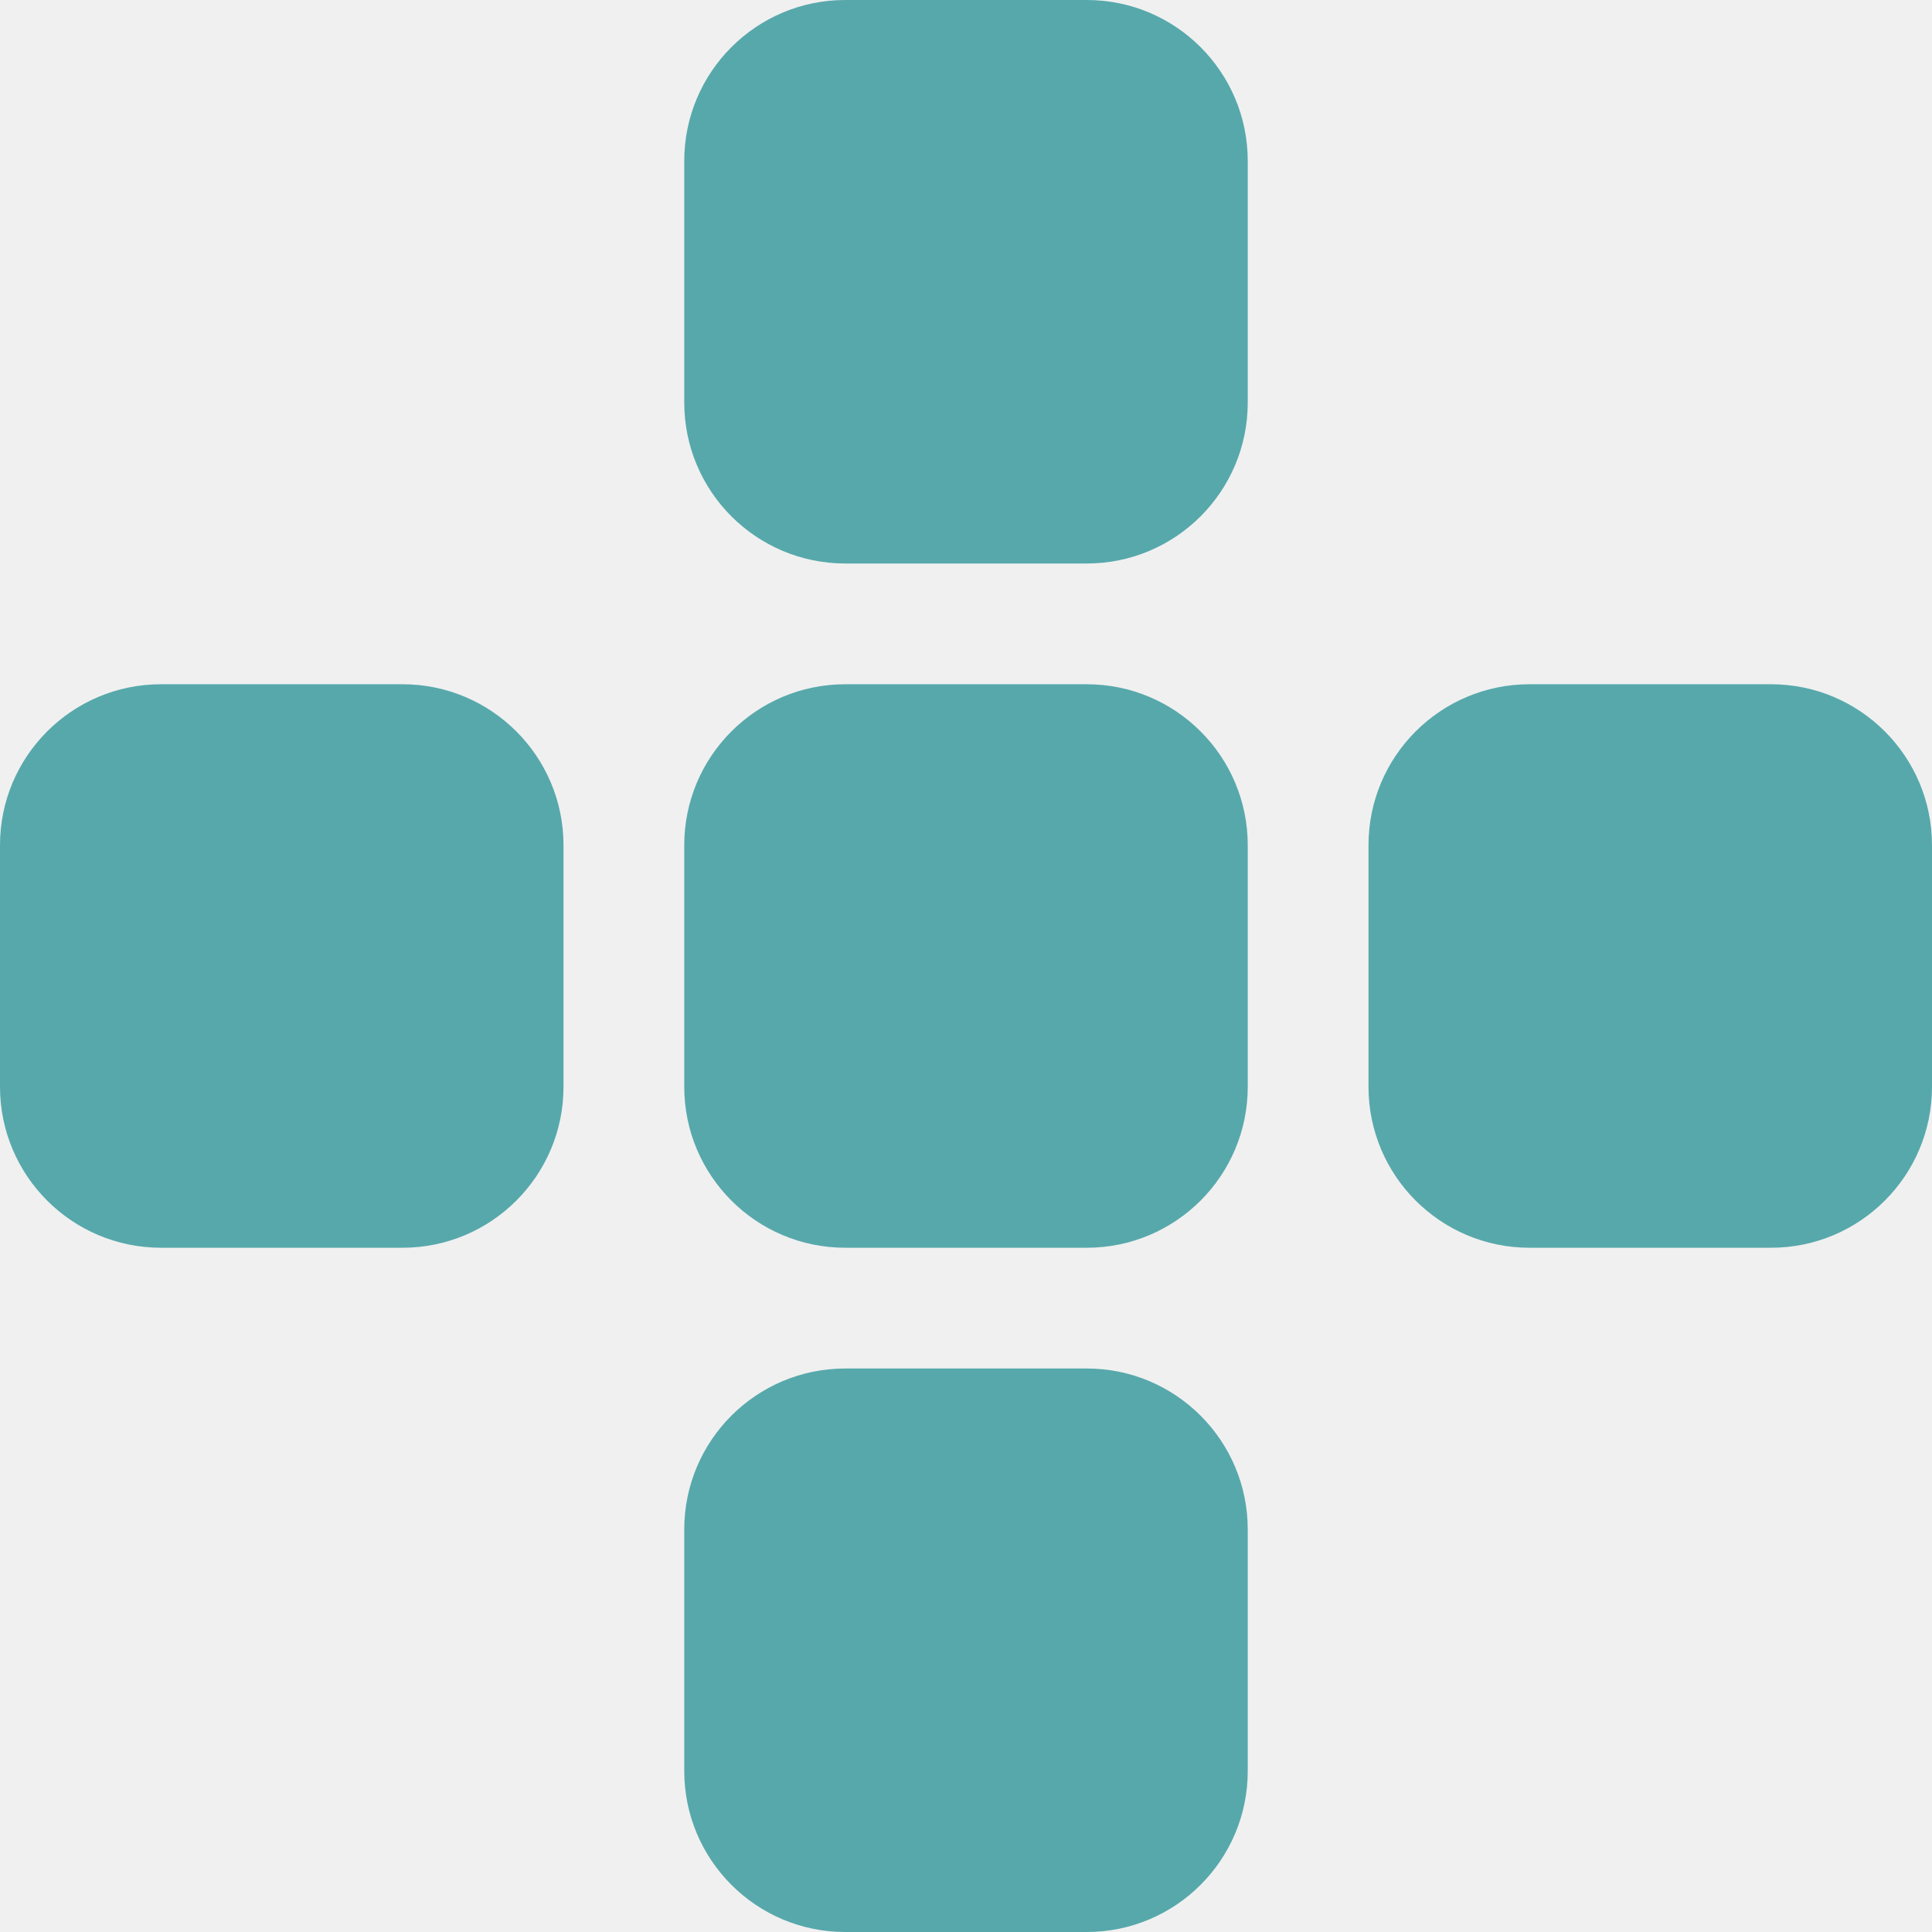
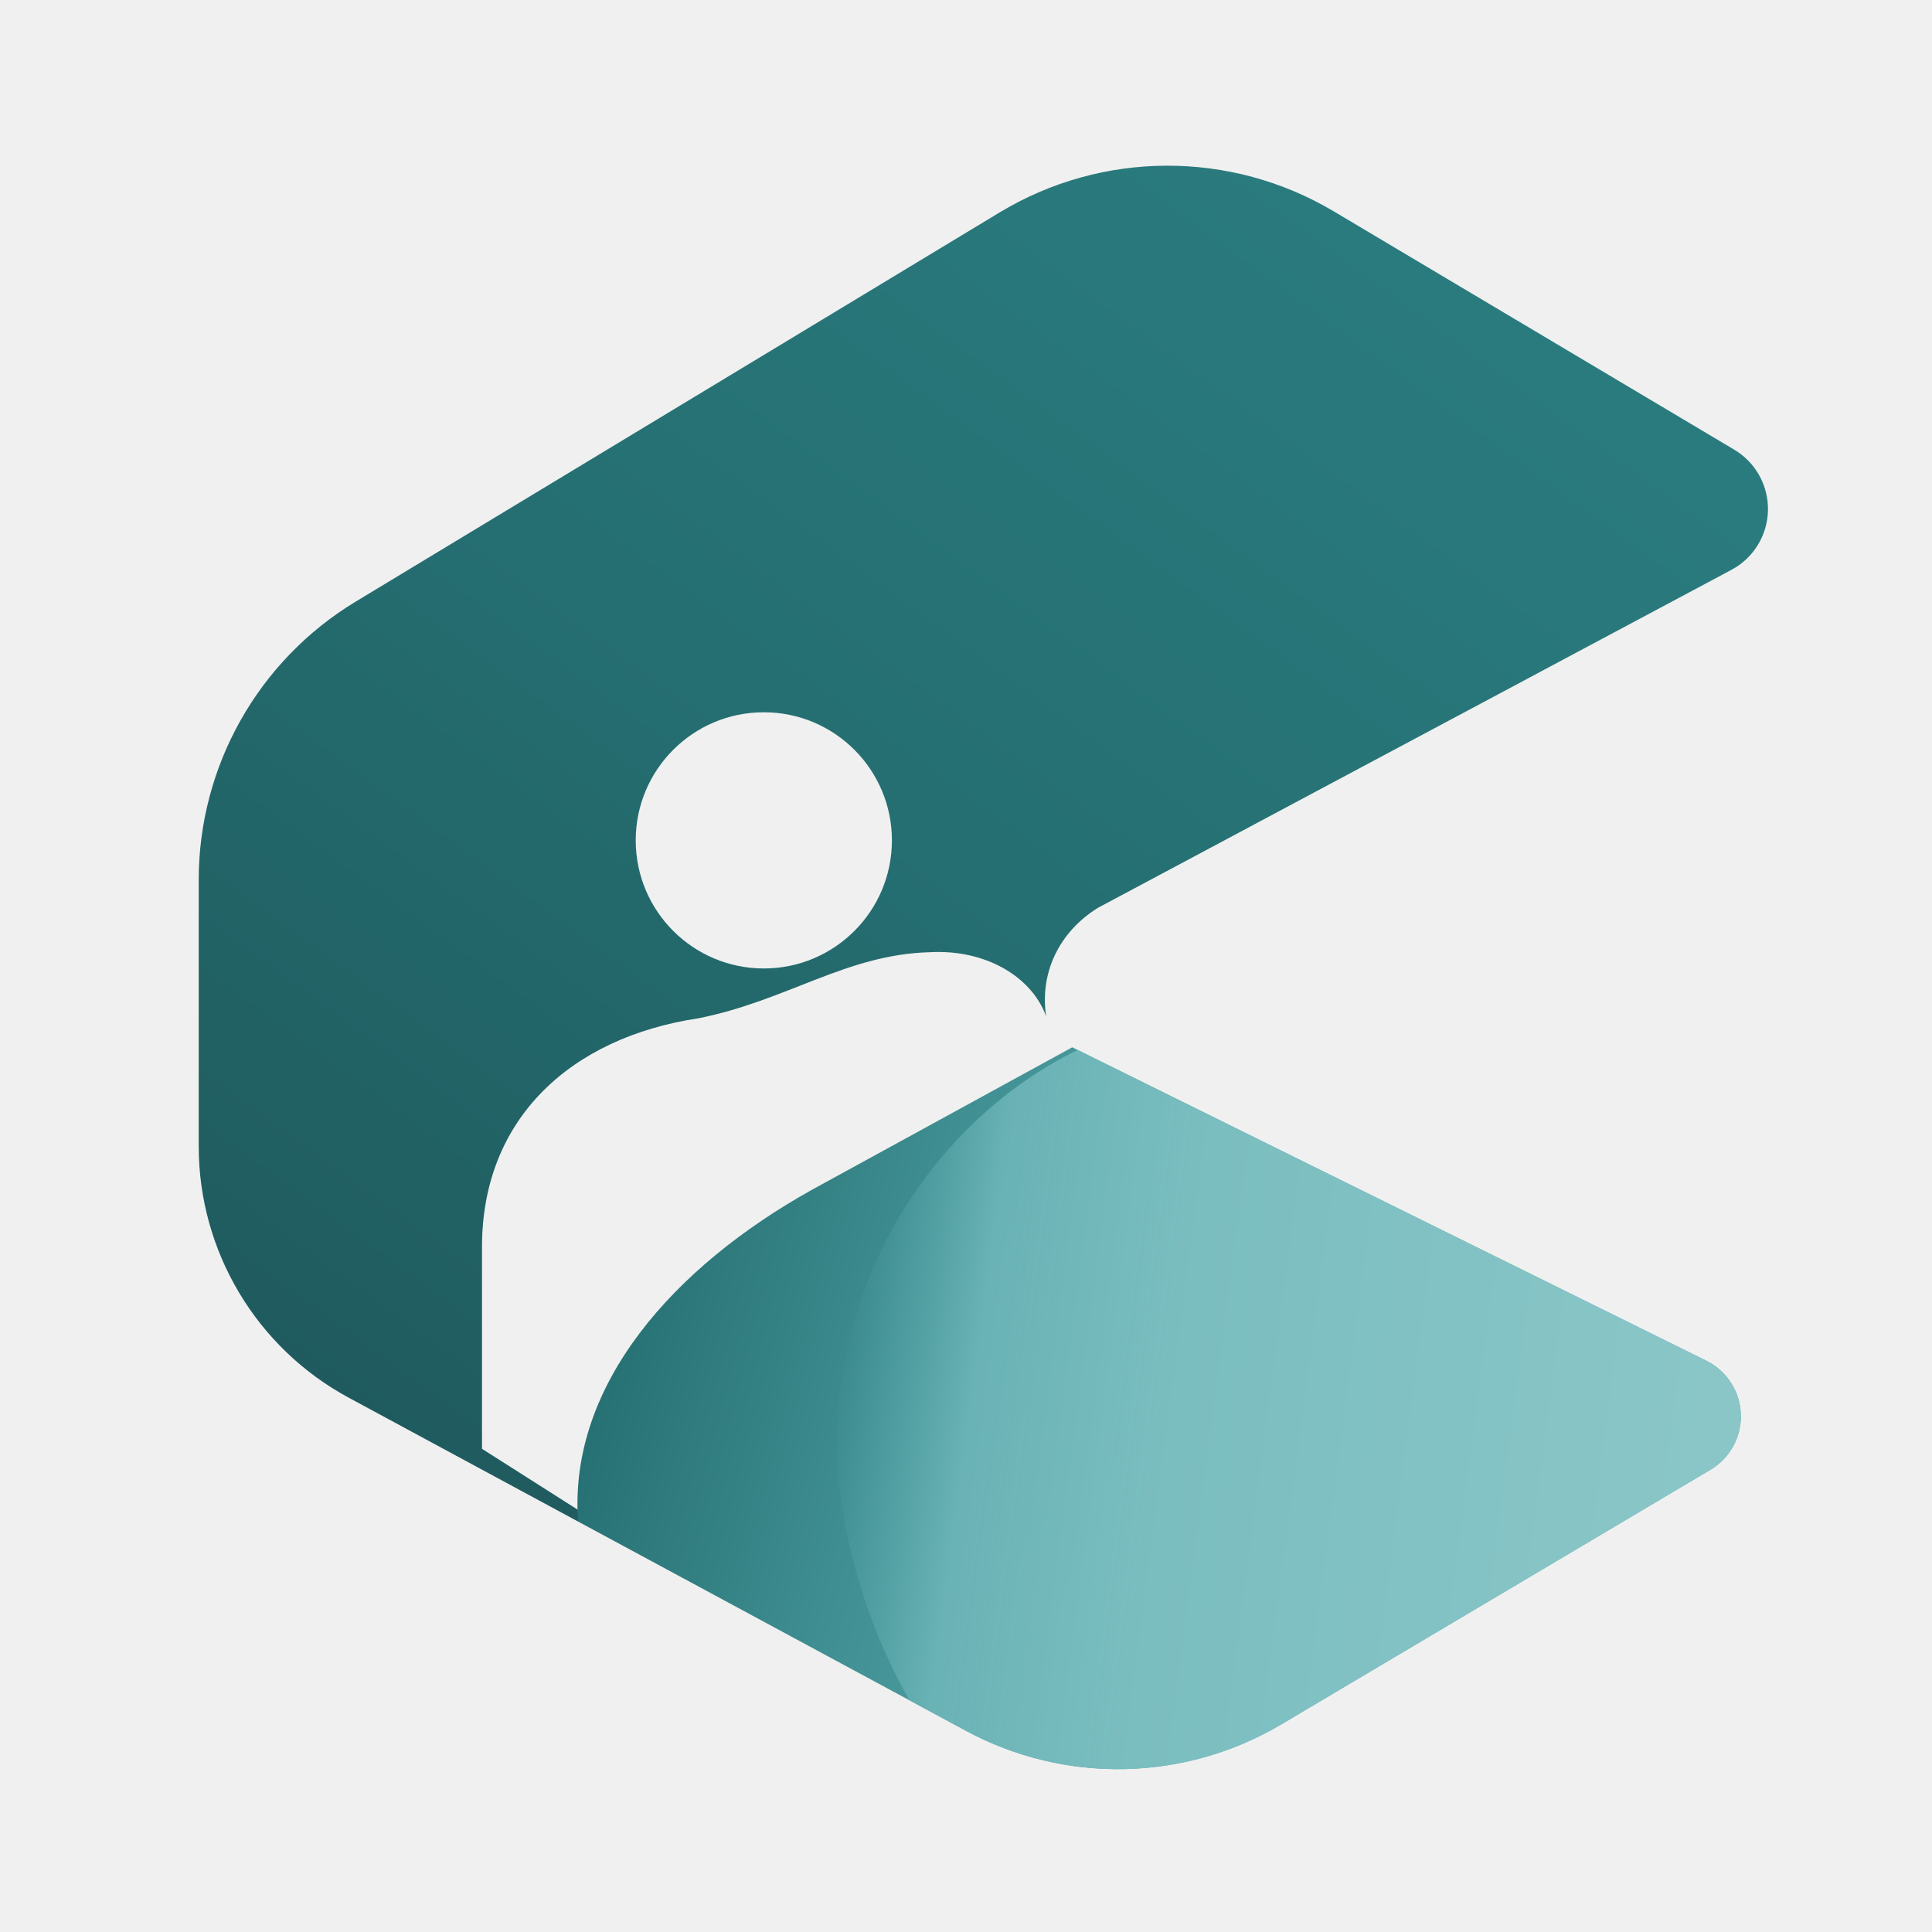
- <svg xmlns="http://www.w3.org/2000/svg" width="48" height="48" viewBox="0 0 48.00 48.00">
-   <rect x="17.00" y="0.00" width="14.00" height="14.00" rx="4.00" fill="#57A8AB" />
-   <rect x="0.00" y="17.00" width="14.00" height="14.00" rx="4.00" fill="#57A8AB" />
-   <rect x="17.00" y="17.00" width="14.00" height="14.00" rx="4.00" fill="#57A8AB" />
-   <rect x="34.00" y="17.00" width="14.00" height="14.00" rx="4.00" fill="#57A8AB" />
-   <rect x="17.00" y="34.00" width="14.00" height="14.00" rx="4.00" fill="#57A8AB" />
+ <svg xmlns="http://www.w3.org/2000/svg" viewBox="0 0 512 512" width="512" height="512">
+   <g transform="translate(25.896,17.066) scale(1.30565)">
+     <defs>
+       <linearGradient id="cg9a" gradientUnits="userSpaceOnUse" x1="250" y1="30" x2="60" y2="290">
+         <stop offset="0" stop-color="#2A7B7E" />
+         <stop offset="0.45" stop-color="#256F72" />
+         <stop offset="1" stop-color="#1F5A5D" />
+       </linearGradient>
+       <linearGradient id="cg9b" gradientUnits="userSpaceOnUse" x1="100" y1="262" x2="215" y2="292">
+         <stop offset="0" stop-color="#256F72" />
+         <stop offset="0.5" stop-color="#3F8E91" />
+         <stop offset="1" stop-color="#57A8AB" />
+       </linearGradient>
+       <linearGradient id="cg9h" gradientUnits="userSpaceOnUse" x1="150" y1="262" x2="325" y2="285">
+         <stop offset="0" stop-color="#57A8AB" stop-opacity="0" />
+         <stop offset="0.16" stop-color="#6DB5B8" stop-opacity="0.9" />
+         <stop offset="0.4" stop-color="#7BBEC0" />
+         <stop offset="1" stop-color="#8AC6C8" />
+       </linearGradient>
+       <clipPath id="cg9c">
+         <path d="M197.8,199.5 L326.49,263.11 A12.6,12.6 0 0 1 327.34,285.25 L240.25,336.92 A65,65 0 0 1 176.21,338.22 L97.50,295.76 C95.5,268 117,244 145,228.4 L197.8,199.5 Z" />
+       </clipPath>
+       <mask id="cg9m" maskUnits="userSpaceOnUse" x="0" y="0" width="360" height="366">
+         <rect width="360" height="366" fill="#fff" />
+         <circle cx="135.2" cy="157.5" r="26.0" fill="#000" />
+       </mask>
+     </defs>
+     <path d="M203.0,171.2 L331.60,102.59 A14,14 0 0 0 332.17,78.20 L250.92,29.85 A66,66 0 0 0 183.02,30.07 L52.36,109.04 A66,66 0 0 0 20.50,165.53 L20.50,219.59 A58,58 0 0 0 50.96,270.63 L97.50,295.76 L97.5,293.4 L78.00,281.00 L78.0,240 C78,214 96,197.5 122,193.6 C140,190 152,180.6 169,180.2 C180,179.6 189.5,185 192.5,193.2 C191.2,184.5 195.0,176.2 203.0,171.2 Z" fill="url(#cg9a)" mask="url(#cg9m)" />
+     <path d="M197.8,199.5 L326.49,263.11 A12.6,12.6 0 0 1 327.34,285.25 L240.25,336.92 A65,65 0 0 1 176.21,338.22 L97.50,295.76 C95.5,268 117,244 145,228.4 L197.8,199.5 Z" fill="url(#cg9b)" />
+     <path d="M199,200 C166,216 143,256 152,298 C157,322 168,340 182,356 L360,356 L360,200 Z" fill="url(#cg9h)" clip-path="url(#cg9c)" />
+   </g>
</svg>
